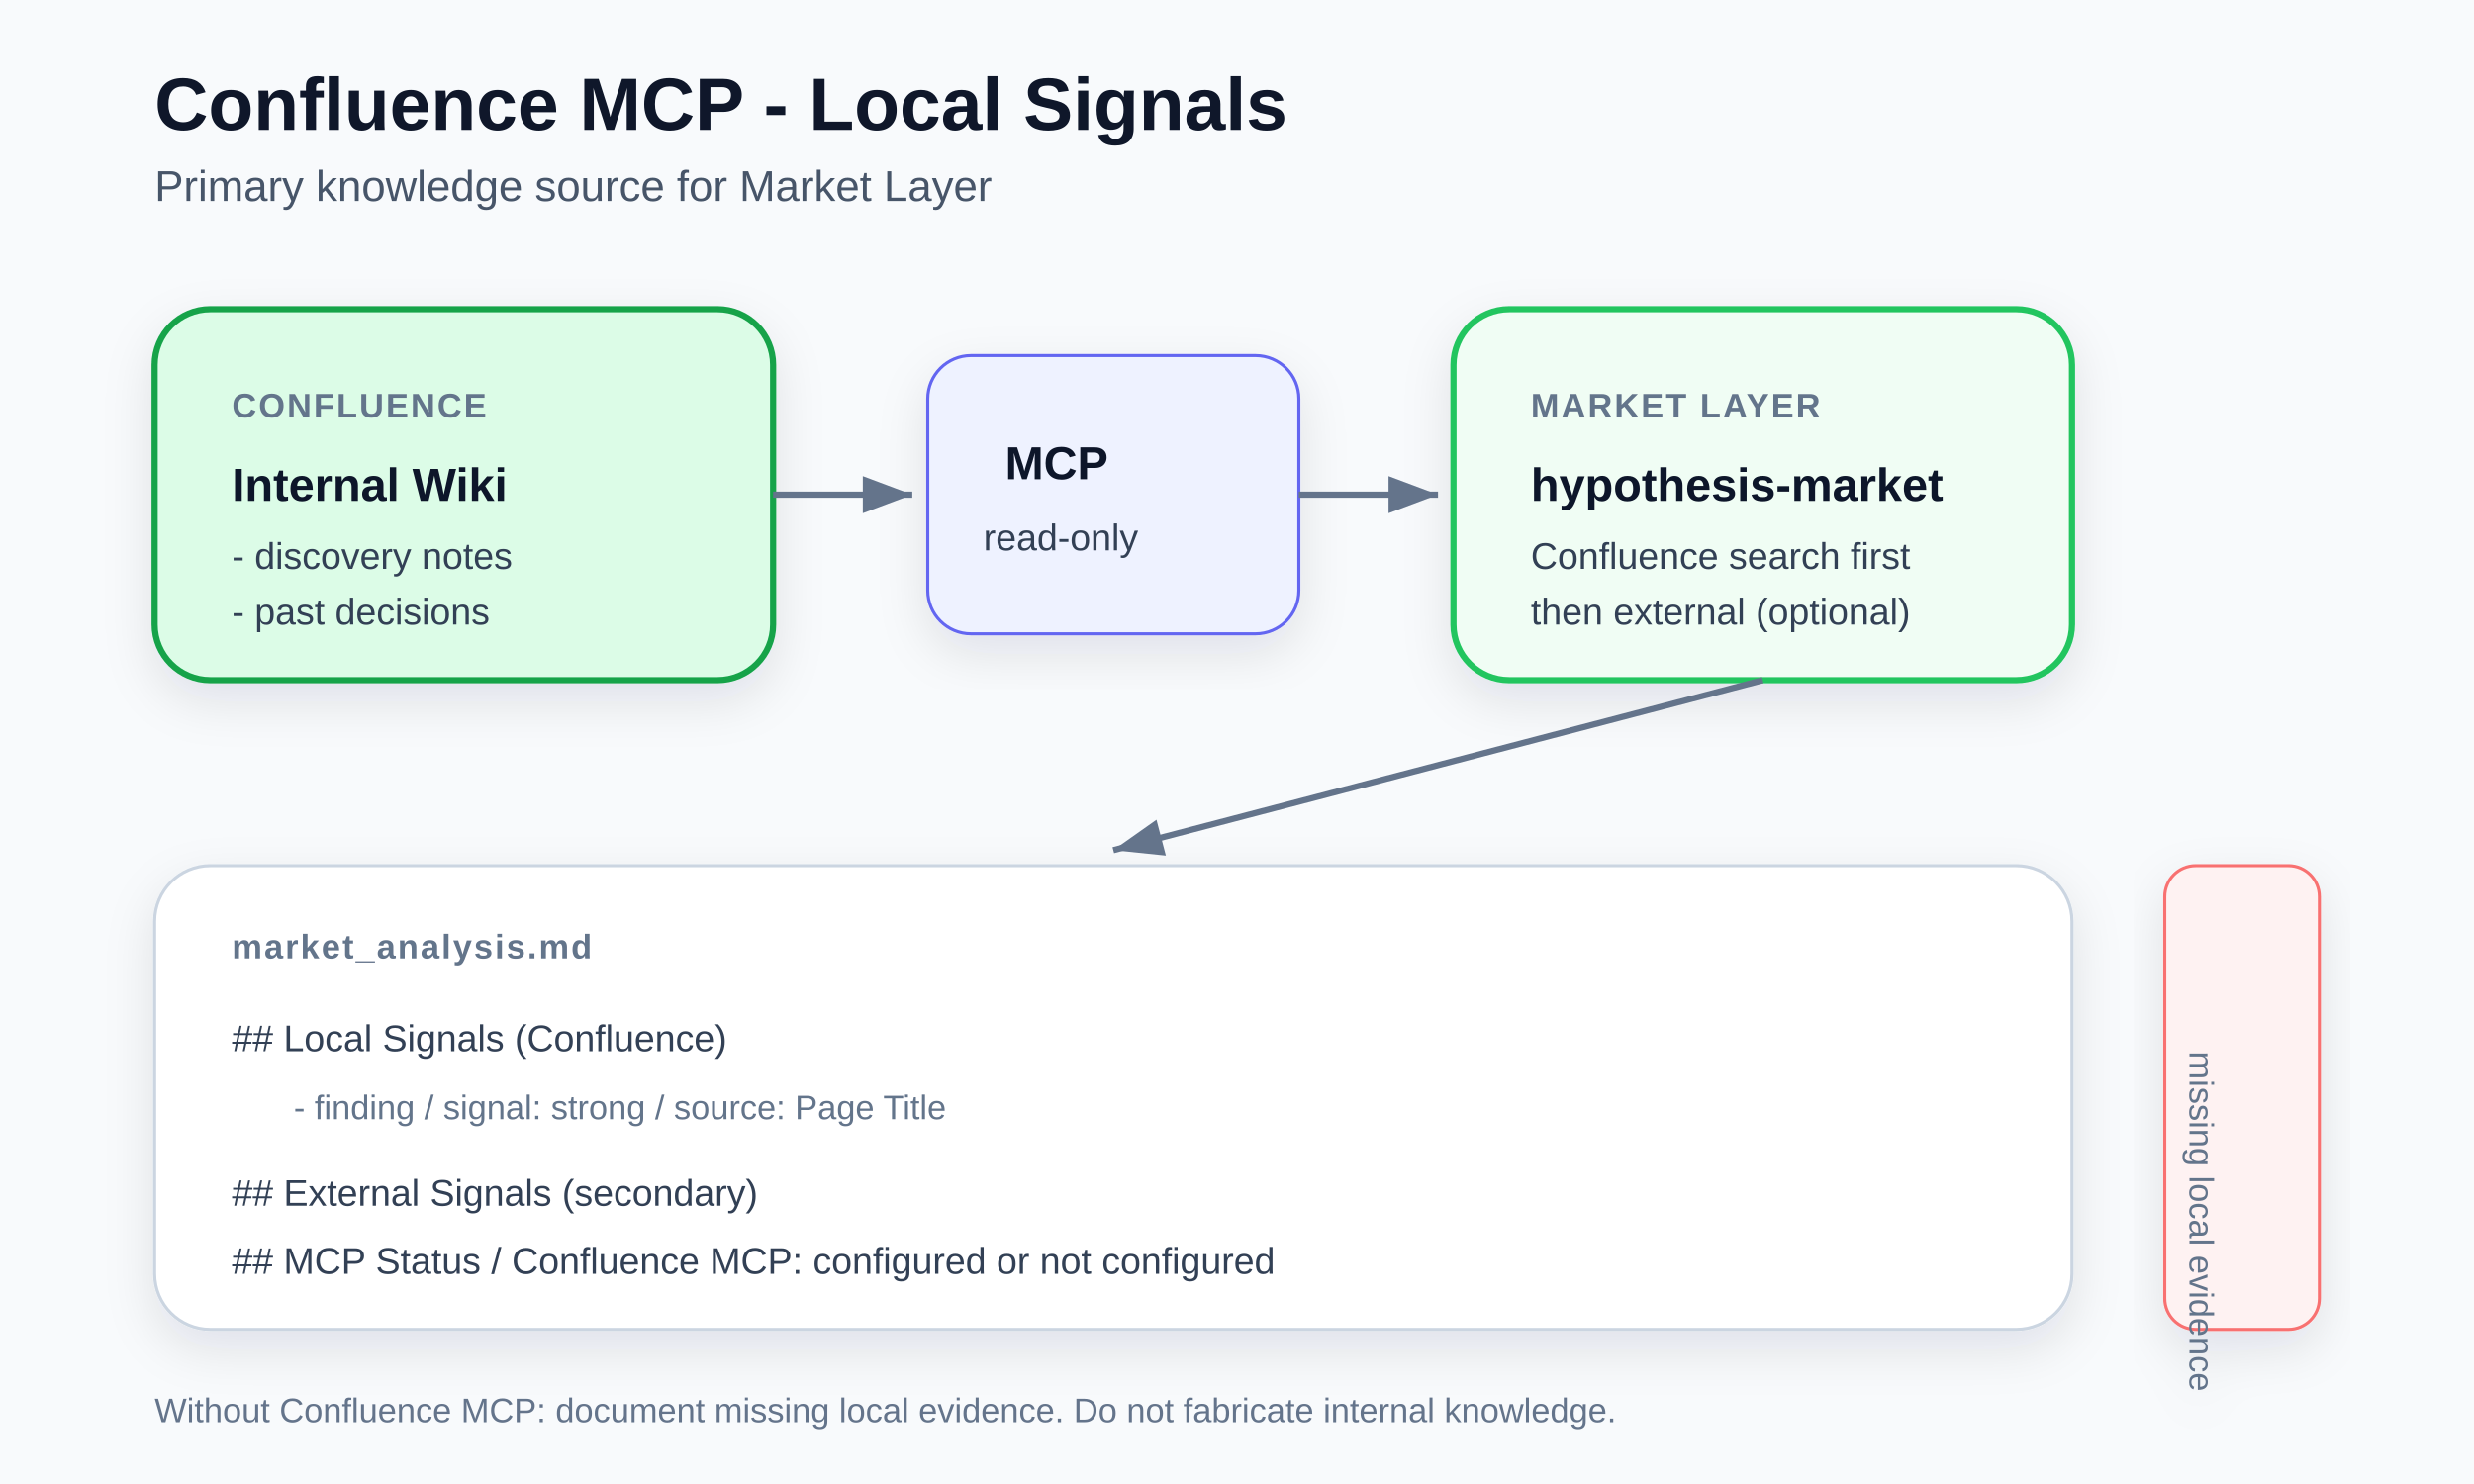
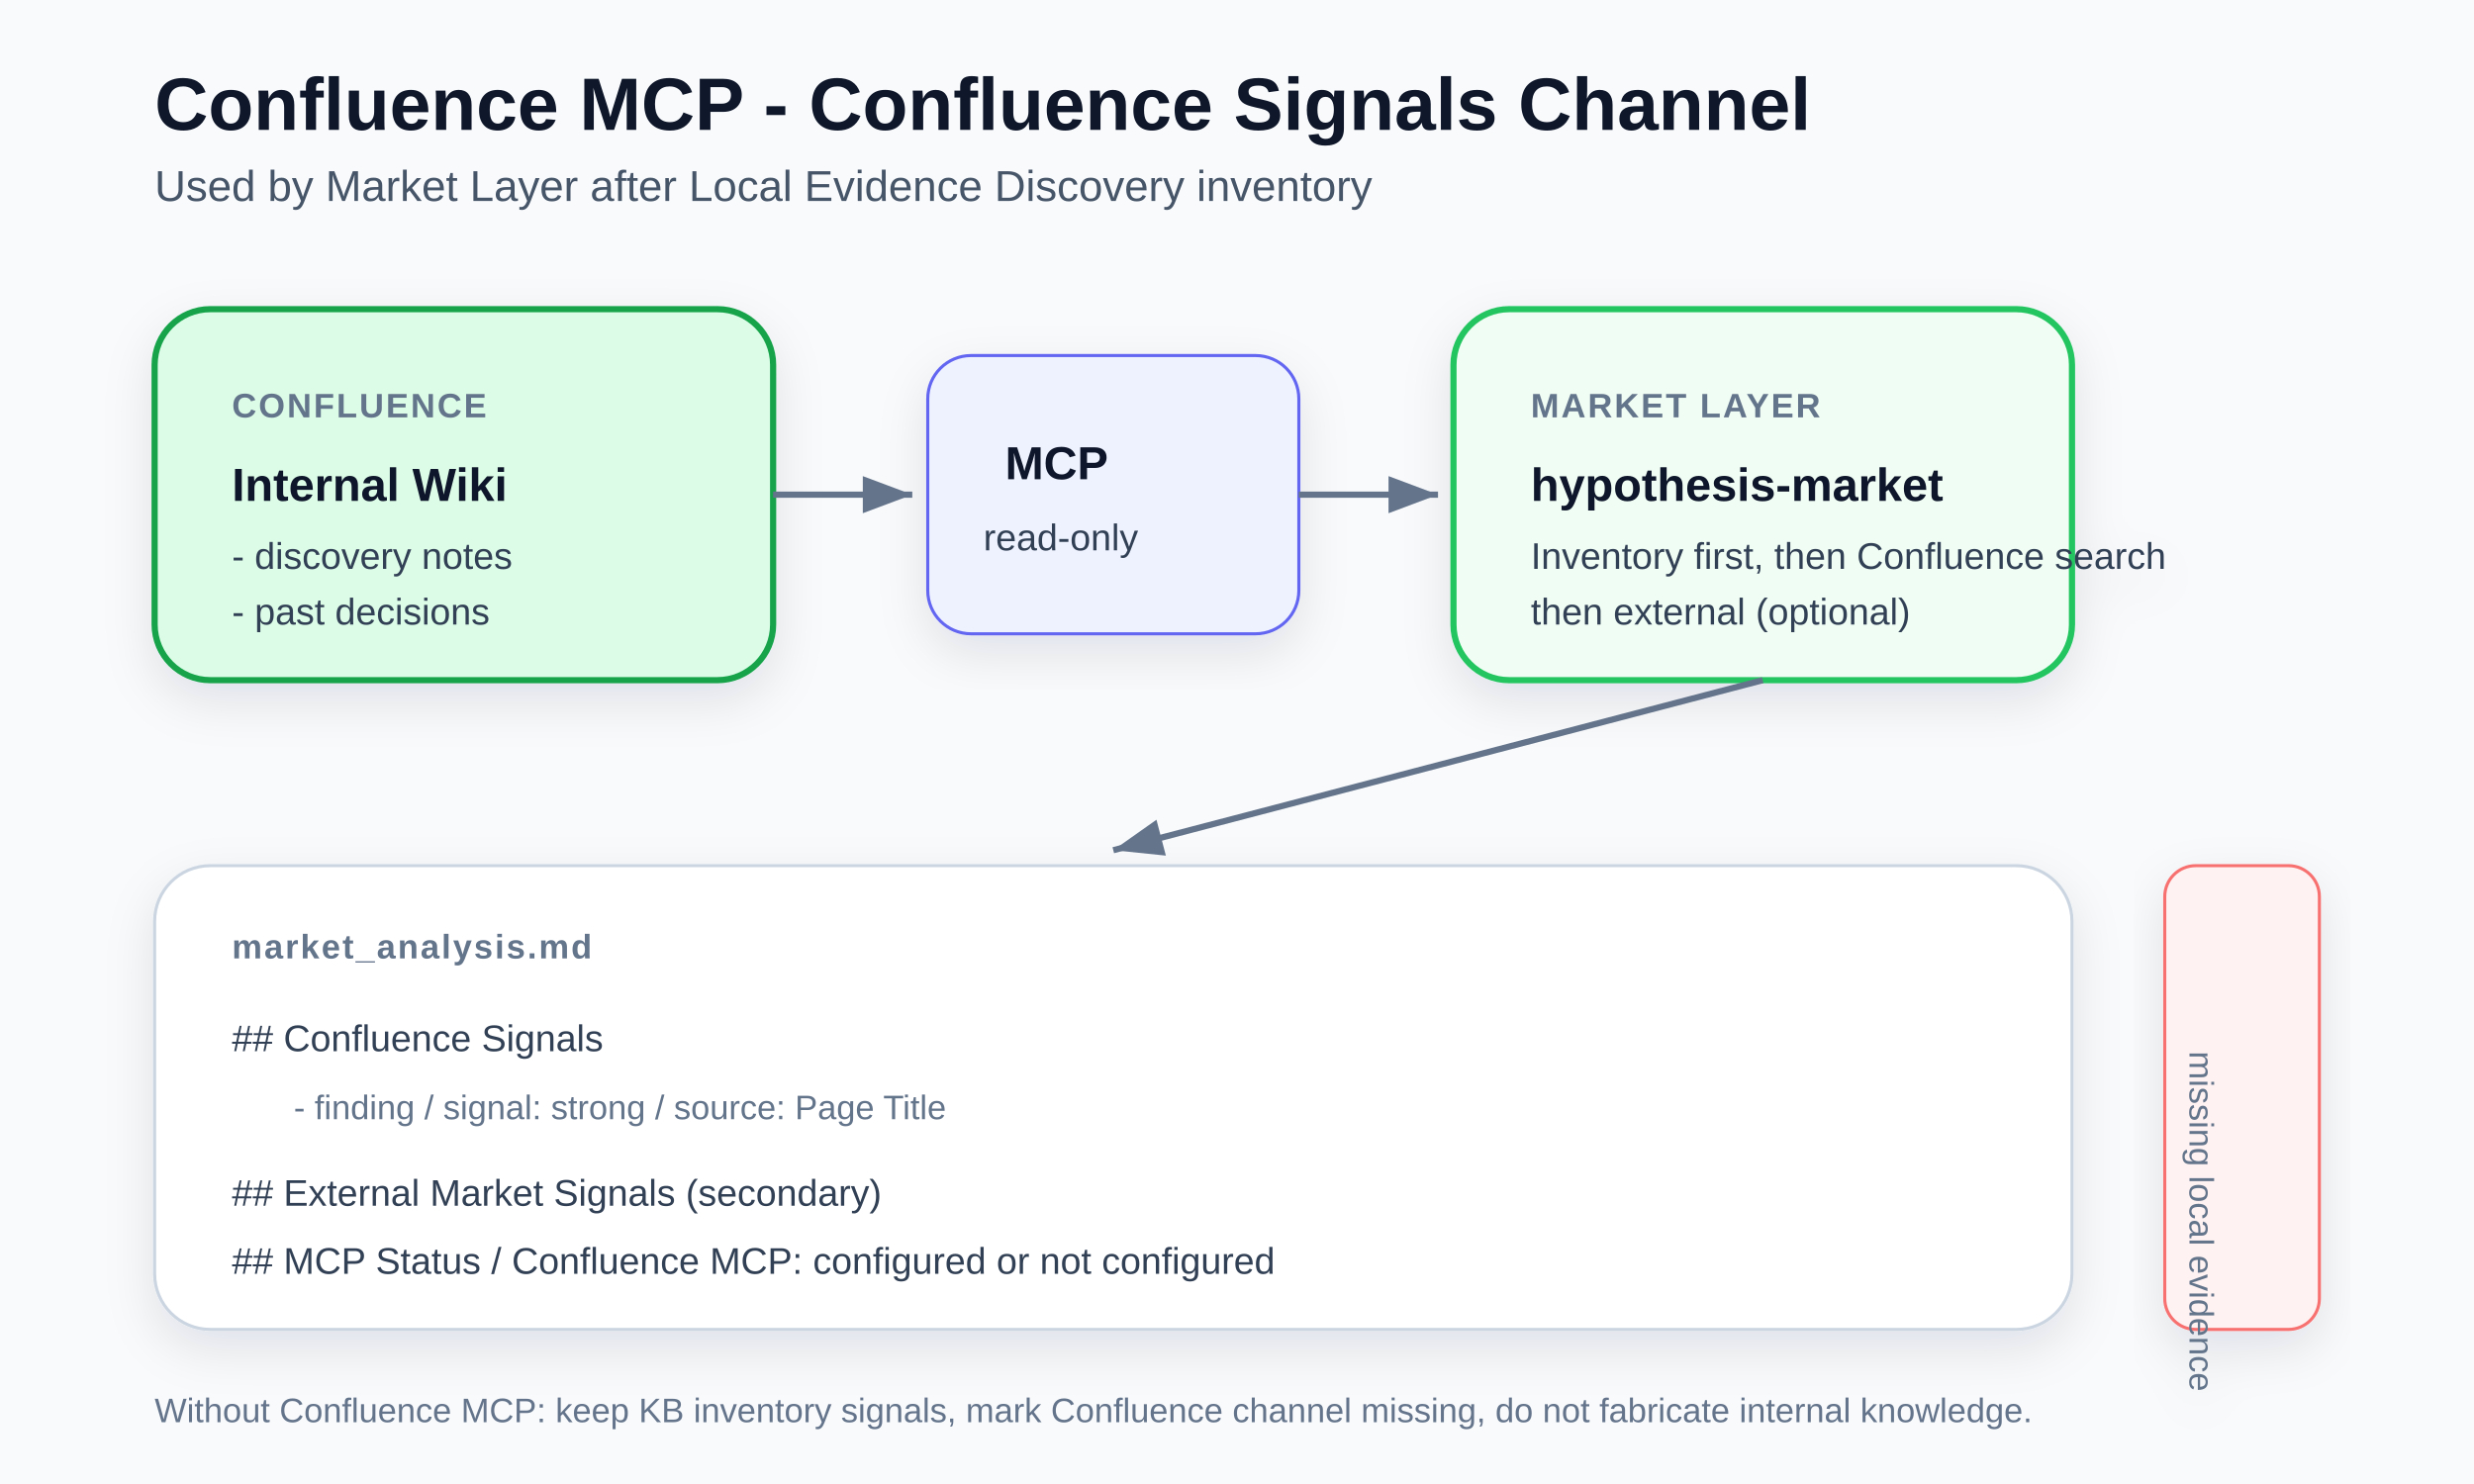
<svg xmlns="http://www.w3.org/2000/svg" width="800" height="480" viewBox="0 0 800 480" fill="none">
  <defs>
    <filter id="shadow" x="-20%" y="-20%" width="140%" height="140%">
      <feDropShadow dx="0" dy="6" stdDeviation="8" flood-color="#0f172a" flood-opacity="0.10" />
    </filter>
    <marker id="arrow" markerWidth="10" markerHeight="10" refX="8" refY="3" orient="auto">
      <path d="M0,0 L8,3 L0,6 Z" fill="#64748b" />
    </marker>
    <style>
      .title { font: 700 24px Arial, sans-serif; fill: #0f172a; }
      .subtitle { font: 400 14px Arial, sans-serif; fill: #475569; }
      .label { font: 700 11px Arial, sans-serif; fill: #64748b; letter-spacing: 0.06em; }
      .card-title { font: 700 15px Arial, sans-serif; fill: #0f172a; }
      .card-sub { font: 400 12px Arial, sans-serif; fill: #334155; }
      .tiny { font: 400 11px Arial, sans-serif; fill: #64748b; }
    </style>
  </defs>
  <rect width="800" height="480" fill="#F8FAFC" />
-   <text x="50" y="42" class="title">Confluence MCP - Local Signals</text>
-   <text x="50" y="65" class="subtitle">Primary knowledge source for Market Layer</text>
+   <text x="50" y="42" class="title">Confluence MCP - Confluence Signals Channel</text>
+   <text x="50" y="65" class="subtitle">Used by Market Layer after Local Evidence Discovery inventory</text>
  <g filter="url(#shadow)">
    <rect x="50" y="100" width="200" height="120" rx="18" fill="#DCFCE7" stroke="#16A34A" stroke-width="2" />
    <text x="75" y="135" class="label">CONFLUENCE</text>
    <text x="75" y="162" class="card-title">Internal Wiki</text>
    <text x="75" y="184" class="card-sub">- discovery notes</text>
    <text x="75" y="202" class="card-sub">- past decisions</text>
  </g>
  <g filter="url(#shadow)">
    <rect x="300" y="115" width="120" height="90" rx="14" fill="#EEF2FF" stroke="#6366F1" />
    <text x="325" y="155" class="card-title">MCP</text>
    <text x="318" y="178" class="card-sub">read-only</text>
  </g>
  <g filter="url(#shadow)">
    <rect x="470" y="100" width="200" height="120" rx="18" fill="#F0FDF4" stroke="#22C55E" stroke-width="2" />
    <text x="495" y="135" class="label">MARKET LAYER</text>
    <text x="495" y="162" class="card-title">hypothesis-market</text>
-     <text x="495" y="184" class="card-sub">Confluence search first</text>
+     <text x="495" y="184" class="card-sub">Inventory first, then Confluence search</text>
    <text x="495" y="202" class="card-sub">then external (optional)</text>
  </g>
  <line x1="250" y1="160" x2="295" y2="160" stroke="#64748b" stroke-width="2" marker-end="url(#arrow)" />
  <line x1="420" y1="160" x2="465" y2="160" stroke="#64748b" stroke-width="2" marker-end="url(#arrow)" />
  <g filter="url(#shadow)">
    <rect x="50" y="280" width="620" height="150" rx="18" fill="#FFFFFF" stroke="#CBD5E1" />
    <text x="75" y="310" class="label">market_analysis.md</text>
-     <text x="75" y="340" class="card-sub">## Local Signals (Confluence)</text>
+     <text x="75" y="340" class="card-sub">## Confluence Signals</text>
    <text x="95" y="362" class="tiny">- finding / signal: strong / source: Page Title</text>
-     <text x="75" y="390" class="card-sub">## External Signals (secondary)</text>
+     <text x="75" y="390" class="card-sub">## External Market Signals (secondary)</text>
    <text x="75" y="412" class="card-sub">## MCP Status / Confluence MCP: configured or not configured</text>
  </g>
  <line x1="570" y1="220" x2="360" y2="275" stroke="#64748b" stroke-width="2" marker-end="url(#arrow)" />
  <g filter="url(#shadow)">
    <rect x="700" y="280" width="50" height="150" rx="10" fill="#FEF2F2" stroke="#F87171" />
    <text x="708" y="340" class="tiny" transform="rotate(90 708,340)">missing local evidence</text>
  </g>
-   <text x="50" y="460" class="tiny">Without Confluence MCP: document missing local evidence. Do not fabricate internal knowledge.</text>
+   <text x="50" y="460" class="tiny">Without Confluence MCP: keep KB inventory signals, mark Confluence channel missing, do not fabricate internal knowledge.</text>
</svg>
